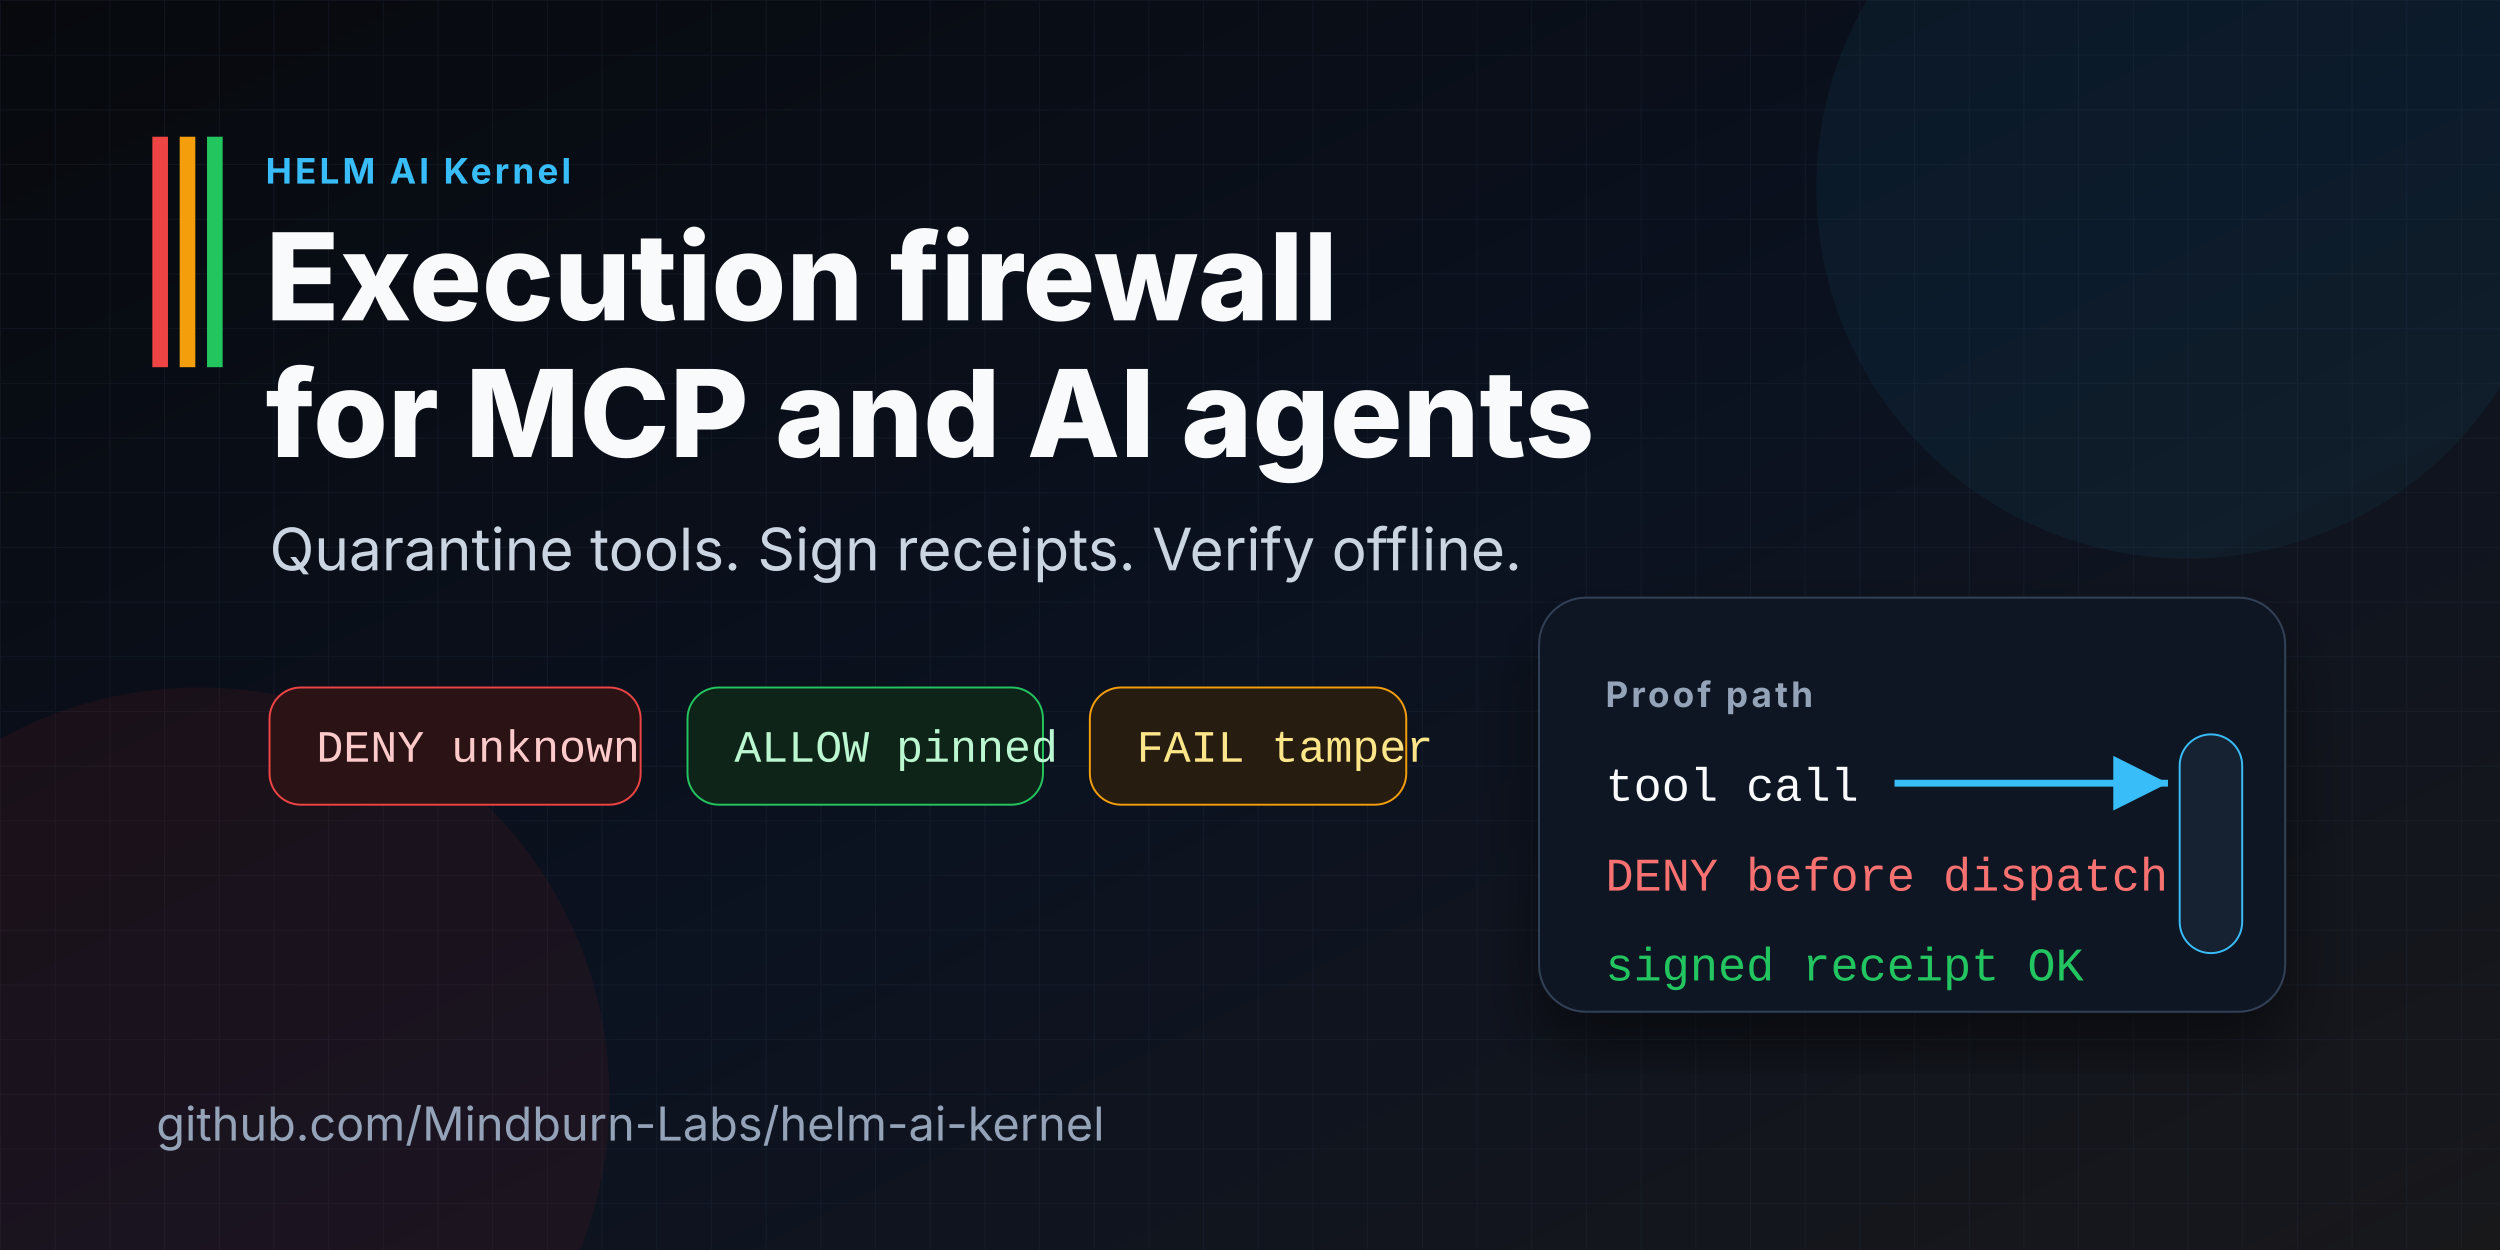
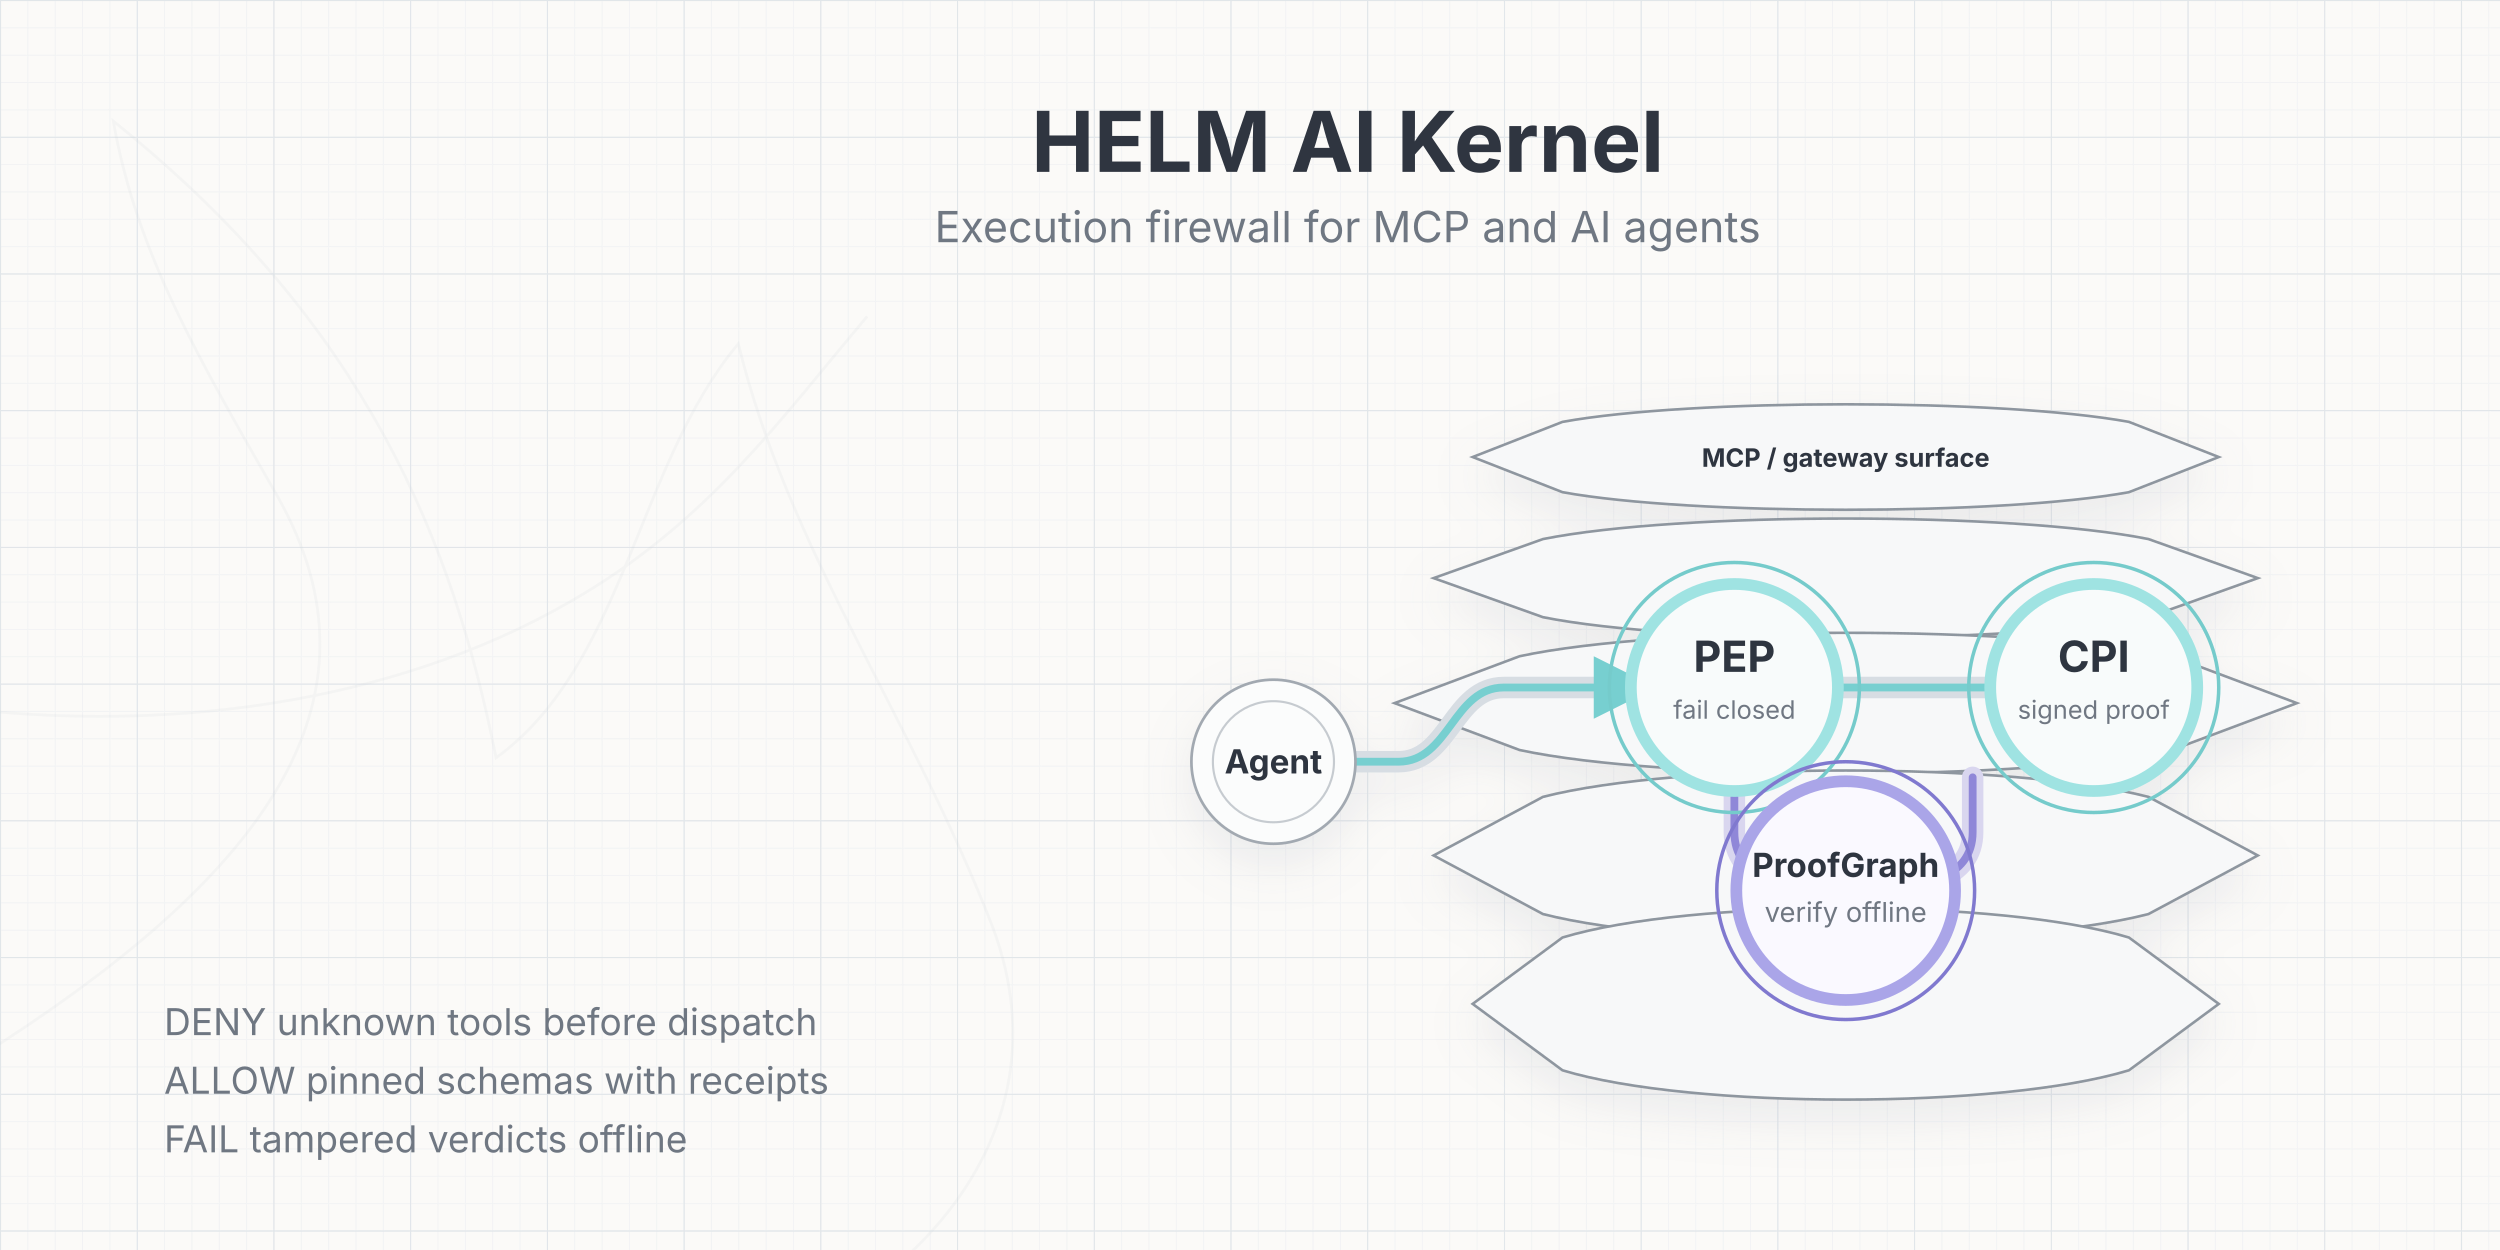
<svg xmlns="http://www.w3.org/2000/svg" width="1280" height="640" viewBox="0 0 1280 640" role="img" aria-labelledby="title desc">
  <defs>
-     <linearGradient id="bg" x1="0" y1="0" x2="1" y2="1">
-       <stop offset="0" stop-color="#07090d" />
-       <stop offset="0.52" stop-color="#0b1220" />
-       <stop offset="1" stop-color="#18181b" />
-     </linearGradient>
-     <pattern id="grid" width="28" height="28" patternUnits="userSpaceOnUse">
-       <path d="M28 0H0V28" fill="none" stroke="#243044" stroke-width="1" opacity="0.36" />
+     <pattern id="minorGrid" width="14" height="14" patternUnits="userSpaceOnUse">
+       <path d="M14 0H0V14" fill="none" stroke="#eef1f3" stroke-width="1" />
    </pattern>
-     <filter id="shadow" x="-15%" y="-15%" width="130%" height="130%">
-       <feDropShadow dx="0" dy="18" stdDeviation="16" flood-color="#000000" flood-opacity="0.48" />
+     <pattern id="majorGrid" width="70" height="70" patternUnits="userSpaceOnUse">
+       <path d="M70 0H0V70" fill="none" stroke="#dfe4e8" stroke-width="1.1" />
+     </pattern>
+     <filter id="softShadow" x="-20%" y="-20%" width="140%" height="140%">
+       <feDropShadow dx="0" dy="10" stdDeviation="12" flood-color="#9aa3ad" flood-opacity="0.17" />
    </filter>
-     <marker id="arrow" markerWidth="12" markerHeight="12" refX="10" refY="6" orient="auto">
-       <path d="M2 2L10 6L2 10Z" fill="#38bdf8" />
+     <marker id="arrowTeal" markerWidth="12" markerHeight="12" refX="10" refY="6" orient="auto">
+       <path d="M2 2L10 6L2 10Z" fill="#77cfd0" />
    </marker>
    <style>
      .sans { font-family: ui-sans-serif, -apple-system, BlinkMacSystemFont, "Segoe UI", sans-serif; }
-       .mono { font-family: ui-monospace, SFMono-Regular, Menlo, Monaco, Consolas, "Liberation Mono", monospace; }
-       .label { font-size: 18px; font-weight: 750; letter-spacing: 1.6px; text-transform: uppercase; }
+       .ink { fill: #2f3540; }
+       .muted { fill: #6f7782; }
+       .layer { fill: #f7f8f9; stroke: #8e969f; stroke-width: 1.35; }
+       .small { font-size: 13px; font-weight: 650; }
+       .label { font-size: 17px; font-weight: 650; }
+       .nodeHead { font-size: 22px; font-weight: 720; }
    </style>
  </defs>
-   <rect width="1280" height="640" fill="url(#bg)" />
-   <rect width="1280" height="640" fill="url(#grid)" opacity="0.75" />
-   <circle cx="1120" cy="96" r="190" fill="#164e63" opacity="0.16" />
-   <circle cx="102" cy="562" r="210" fill="#7f1d1d" opacity="0.14" />
-   <g transform="translate(78 70)">
-     <rect x="0" y="0" width="8" height="118" fill="#ef4444" />
-     <rect x="14" y="0" width="8" height="118" fill="#f59e0b" />
-     <rect x="28" y="0" width="8" height="118" fill="#22c55e" />
-     <text x="58" y="24" class="sans label" fill="#38bdf8">HELM AI Kernel</text>
-     <text x="58" y="94" class="sans" fill="#f8fafc" font-size="62" font-weight="820">Execution firewall</text>
-     <text x="58" y="164" class="sans" fill="#f8fafc" font-size="62" font-weight="820">for MCP and AI agents</text>
-     <text x="60" y="222" class="sans" fill="#cbd5e1" font-size="30">Quarantine tools. Sign receipts. Verify offline.</text>
-     <g transform="translate(60 282)">
-       <rect x="0" y="0" width="190" height="60" rx="16" fill="#2a1215" stroke="#ef4444" />
-       <text x="24" y="38" class="mono" fill="#fecaca" font-size="23">DENY unknown</text>
-       <rect x="214" y="0" width="182" height="60" rx="16" fill="#0f2418" stroke="#22c55e" />
-       <text x="238" y="38" class="mono" fill="#bbf7d0" font-size="23">ALLOW pinned</text>
-       <rect x="420" y="0" width="162" height="60" rx="16" fill="#261c10" stroke="#f59e0b" />
-       <text x="444" y="38" class="mono" fill="#fde68a" font-size="23">FAIL tamper</text>
+   <rect width="1280" height="640" fill="#fbfaf8" />
+   <rect width="1280" height="640" fill="url(#minorGrid)" opacity="0.72" />
+   <rect width="1280" height="640" fill="url(#majorGrid)" opacity="0.9" />
+   <g opacity="0.15" fill="none" stroke="#cbd0d5" stroke-width="1.4">
+     <path d="M-12 542C134 450 202 360 142 254C102 184 70 130 58 62C188 166 232 278 254 388C320 340 326 238 378 176C404 282 466 366 508 474C552 590 454 690 300 718" />
+     <path d="M-40 360C82 378 202 360 292 308C362 268 400 214 444 162" />
+   </g>
+   <g transform="translate(690 88)" text-anchor="middle">
+     <text class="sans ink" x="0" y="0" font-size="43" font-weight="730">HELM AI Kernel</text>
+     <text class="sans muted" x="0" y="36" font-size="22">Execution firewall for MCP and AI agents</text>
+   </g>
+   <g transform="translate(540 178)" filter="url(#softShadow)">
+     <g class="sans" text-anchor="middle">
+       <path class="layer" d="M214 56L260 38C326 26 484 26 550 38L596 56L550 74C484 86 326 86 260 74Z" />
+       <text class="small ink" x="405" y="61">MCP / gateway surface</text>
+       <path class="layer" d="M194 118L250 98C320 84 490 84 560 98L616 118L560 138C490 152 320 152 250 138Z" />
+       <path class="layer" d="M174 182L238 158C312 142 498 142 572 158L636 182L572 206C498 222 312 222 238 206Z" />
+       <path class="layer" d="M194 260L250 230C320 212 490 212 560 230L616 260L560 290C490 308 320 308 250 290Z" />
+       <path class="layer" d="M214 336L260 302C326 282 484 282 550 302L596 336L550 370C484 390 326 390 260 370Z" />
+     </g>
+     <path d="M112 212H176C202 212 204 174 230 174H308" fill="none" stroke="#d7dde3" stroke-width="11" stroke-linecap="round" />
+     <path d="M112 212H176C202 212 204 174 230 174H308" fill="none" stroke="#77cfd0" stroke-width="4" stroke-linecap="round" marker-end="url(#arrowTeal)" />
+     <path d="M392 174H548" fill="none" stroke="#d7dde3" stroke-width="11" stroke-linecap="round" />
+     <path d="M392 174H548" fill="none" stroke="#77cfd0" stroke-width="4" stroke-linecap="round" marker-end="url(#arrowTeal)" />
+     <path d="M348 220V248C348 272 374 278 405 278" fill="none" stroke="#d9d6ef" stroke-width="11" stroke-linecap="round" />
+     <path d="M348 220V248C348 272 374 278 405 278" fill="none" stroke="#8f87d8" stroke-width="4" stroke-linecap="round" />
+     <path d="M470 220V248C470 272 444 278 408 278" fill="none" stroke="#d9d6ef" stroke-width="11" stroke-linecap="round" />
+     <path d="M470 220V248C470 272 444 278 408 278" fill="none" stroke="#8f87d8" stroke-width="4" stroke-linecap="round" />
+     <g class="sans" text-anchor="middle">
+       <circle cx="112" cy="212" r="42" fill="#fbfcfc" stroke="#a2a9b1" stroke-width="1.4" />
+       <circle cx="112" cy="212" r="31" fill="none" stroke="#c6cbd0" stroke-width="1.1" />
+       <text class="label ink" x="112" y="218">Agent</text>
+       <circle cx="348" cy="174" r="53" fill="#f8fbfb" stroke="#9fe3e2" stroke-width="6" />
+       <circle cx="348" cy="174" r="64" fill="none" stroke="#74cbcb" stroke-width="1.8" />
+       <text class="nodeHead ink" x="348" y="166">PEP</text>
+       <text class="muted" x="348" y="190" font-size="13">fail closed</text>
+       <circle cx="532" cy="174" r="53" fill="#f8fbfb" stroke="#9fe3e2" stroke-width="6" />
+       <circle cx="532" cy="174" r="64" fill="none" stroke="#74cbcb" stroke-width="1.8" />
+       <text class="nodeHead ink" x="532" y="166">CPI</text>
+       <text class="muted" x="532" y="190" font-size="13">signed proof</text>
+       <circle cx="405" cy="278" r="56" fill="#faf9ff" stroke="#aaa5e8" stroke-width="6" />
+       <circle cx="405" cy="278" r="66" fill="none" stroke="#8079cf" stroke-width="1.8" />
+       <text class="label ink" x="405" y="271">ProofGraph</text>
+       <text class="muted" x="405" y="294" font-size="14">verify offline</text>
    </g>
  </g>
-   <g transform="translate(788 306)" filter="url(#shadow)">
-     <rect x="0" y="0" width="382" height="212" rx="24" fill="#0e1624" stroke="#334155" />
-     <text x="34" y="56" class="sans label" fill="#94a3b8">Proof path</text>
-     <text x="34" y="104" class="mono" fill="#f8fafc" font-size="24">tool call</text>
-     <path d="M182 95H322" stroke="#38bdf8" stroke-width="3.5" marker-end="url(#arrow)" />
-     <text x="34" y="150" class="mono" fill="#f87171" font-size="24">DENY before dispatch</text>
-     <text x="34" y="196" class="mono" fill="#22c55e" font-size="24">signed receipt OK</text>
-     <rect x="328" y="70" width="32" height="112" rx="16" fill="#172033" stroke="#38bdf8" />
+   <g class="sans muted" transform="translate(84 530)">
+     <text x="0" y="0" font-size="19">DENY unknown tools before dispatch</text>
+     <text x="0" y="30" font-size="19">ALLOW pinned schemas with receipts</text>
+     <text x="0" y="60" font-size="19">FAIL tampered verdicts offline</text>
  </g>
-   <text x="80" y="584" class="sans" fill="#94a3b8" font-size="24">github.com/Mindburn-Labs/helm-ai-kernel</text>
</svg>
